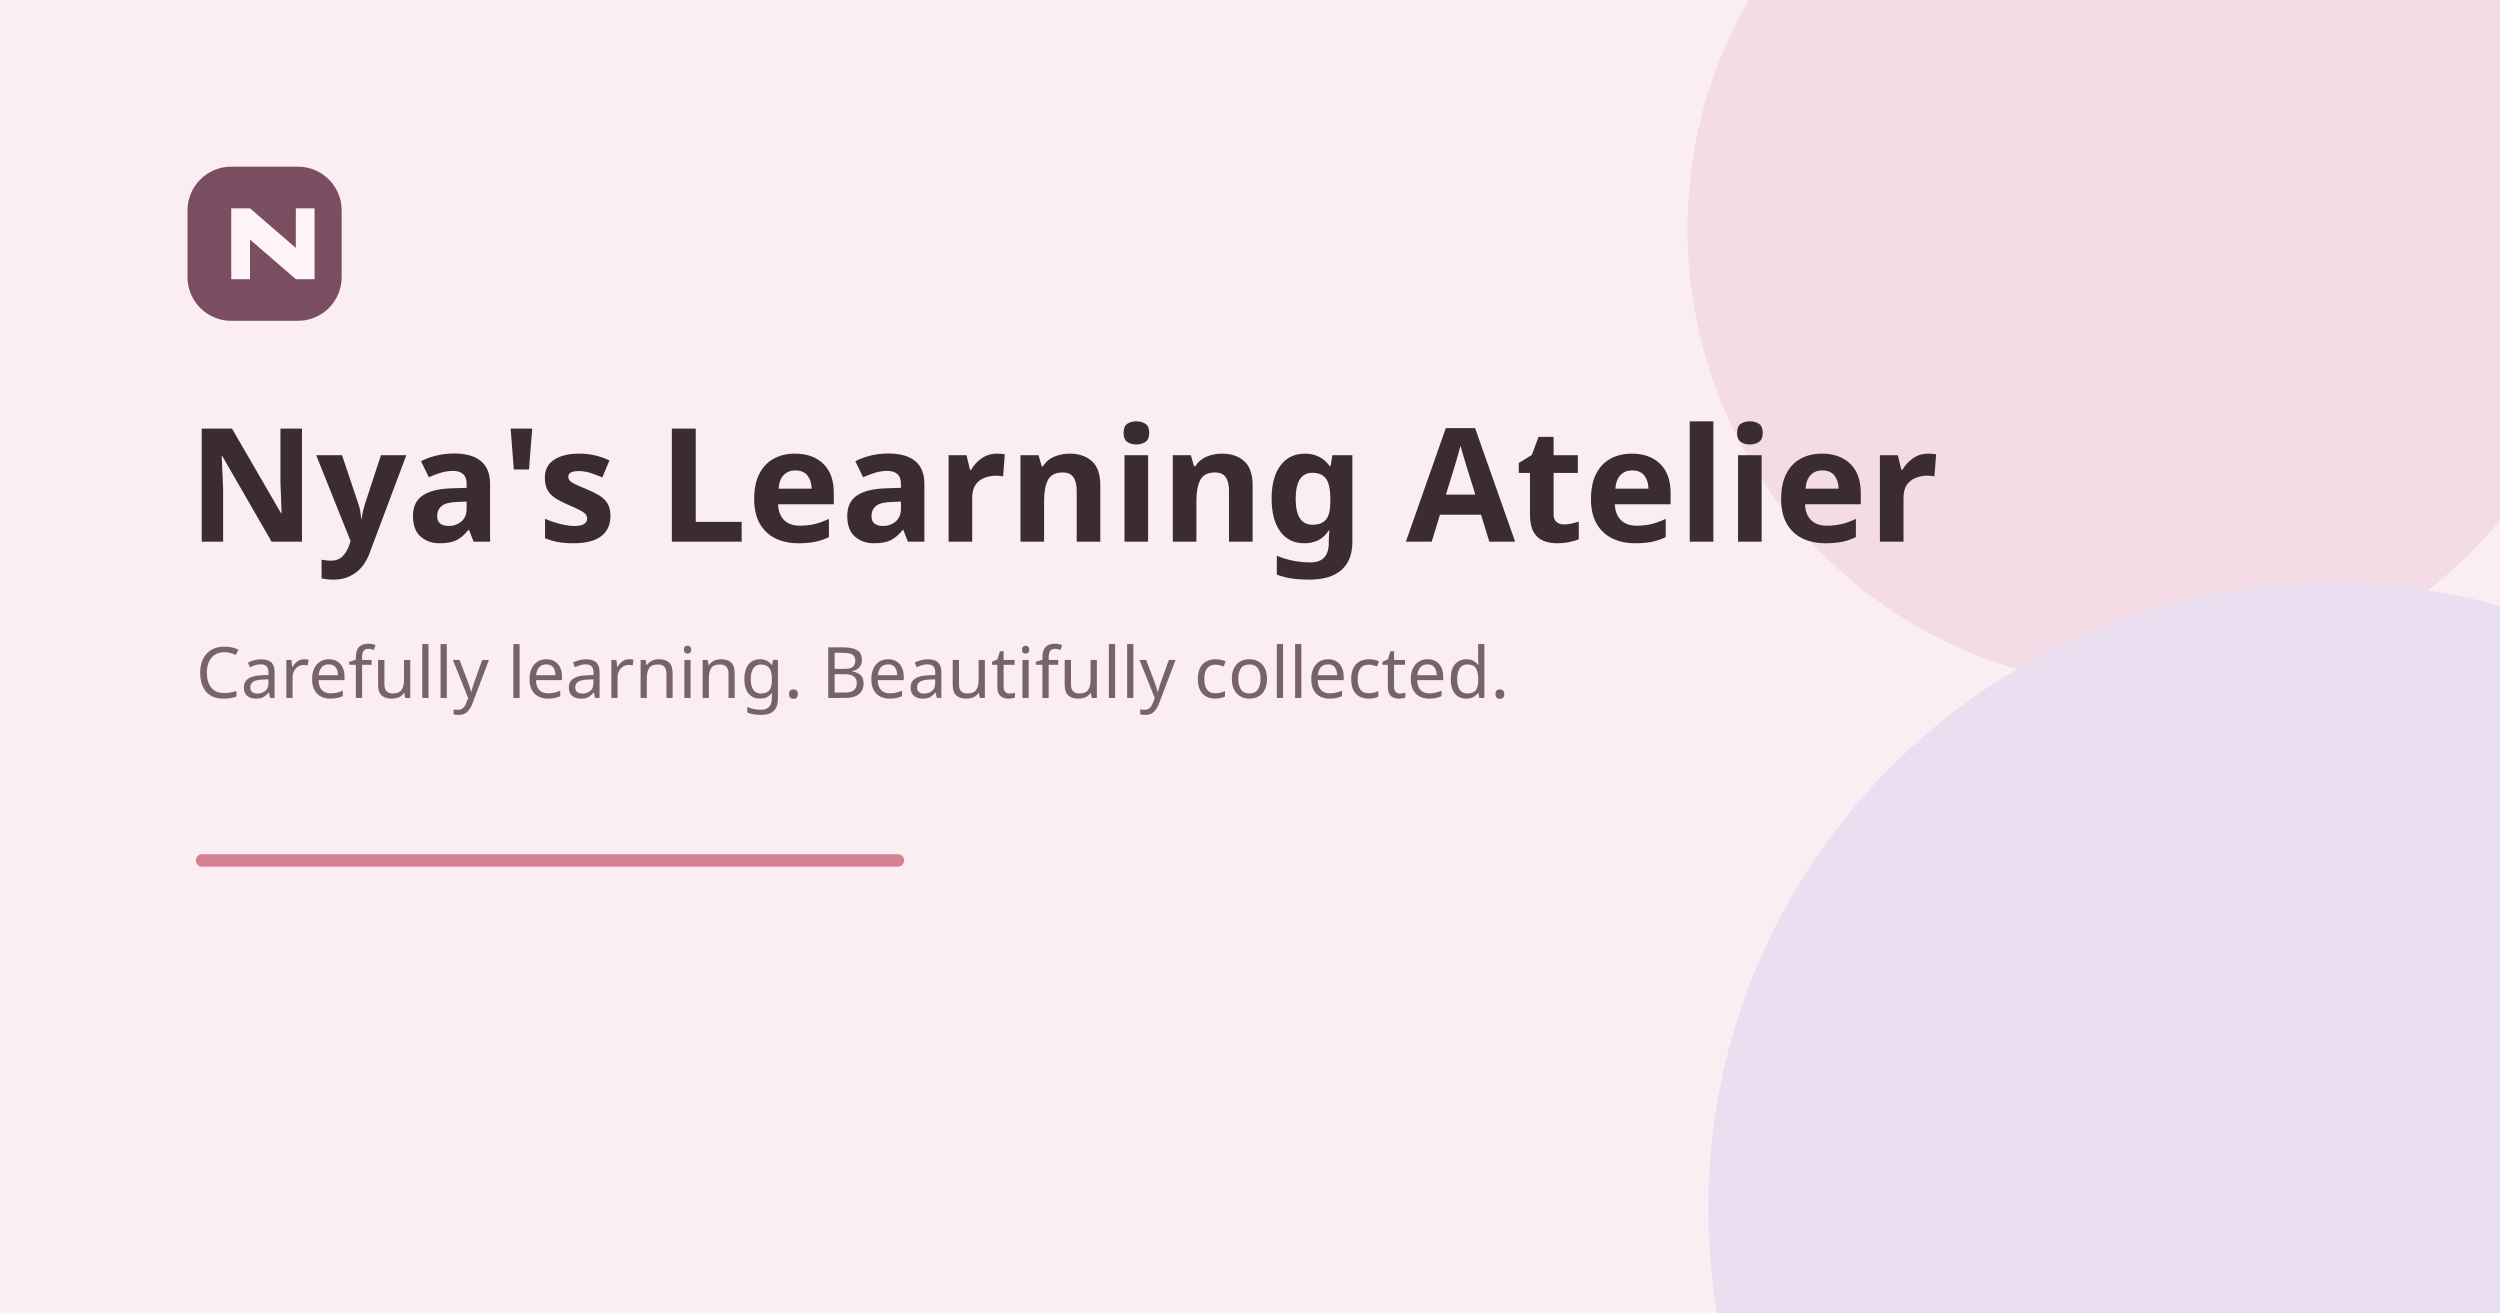
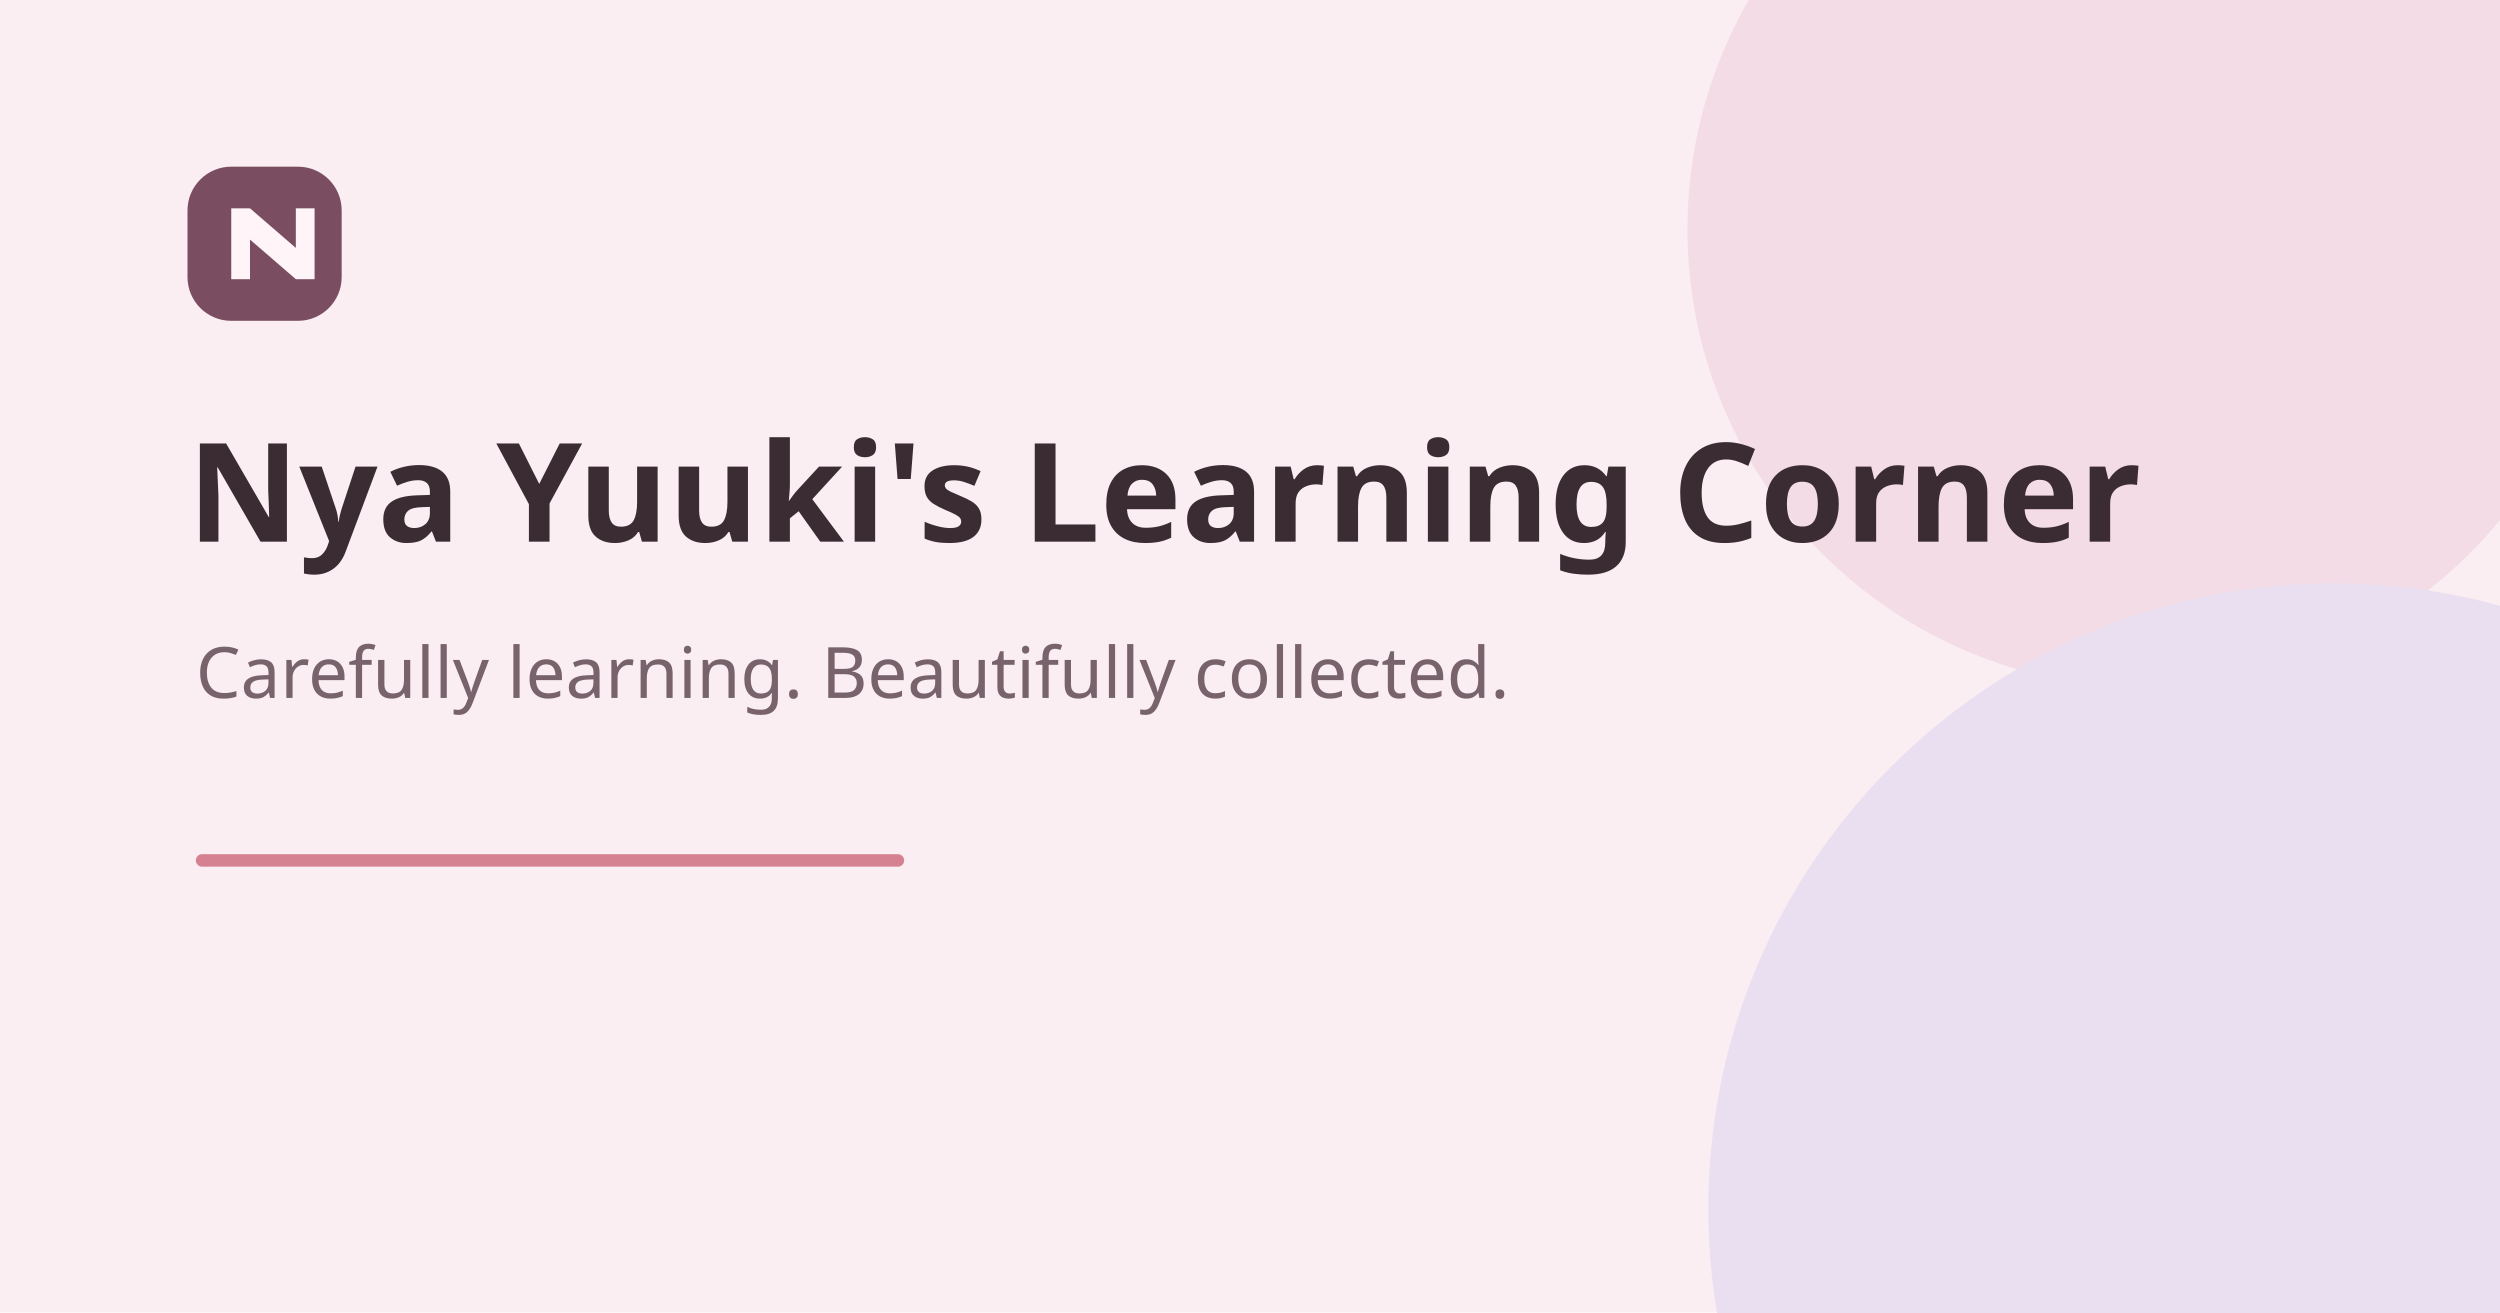
<svg xmlns="http://www.w3.org/2000/svg" viewBox="0 0 1200 630">
  <rect width="1200" height="630" fill="#faeef2" />
  <circle cx="1030" cy="110" r="220" fill="#f3dce5" />
  <circle cx="1120" cy="580" r="300" fill="#eadff0" />
  <rect x="90" y="80" width="74" height="74" rx="21" fill="#7b4d61" />
  <path d="M111 134v-34h9l22 19v-19h9v34h-9l-22-19v19z" fill="#fff4f8" />
-   <text x="90" y="260" fill="#3b2b33" font-family="system-ui, sans-serif" font-size="76" font-weight="700">Nya's Learning Atelier</text>
+   <text x="90" y="260" fill="#3b2b33" font-family="system-ui, sans-serif" font-size="66" font-weight="700">Nya Yuuki's Learning Corner</text>
  <text x="94" y="335" fill="#78636c" font-family="system-ui, sans-serif" font-size="34">Carefully learning. Beautifully collected.</text>
  <rect x="94" y="410" width="340" height="6" rx="3" fill="#d68191" />
</svg>
